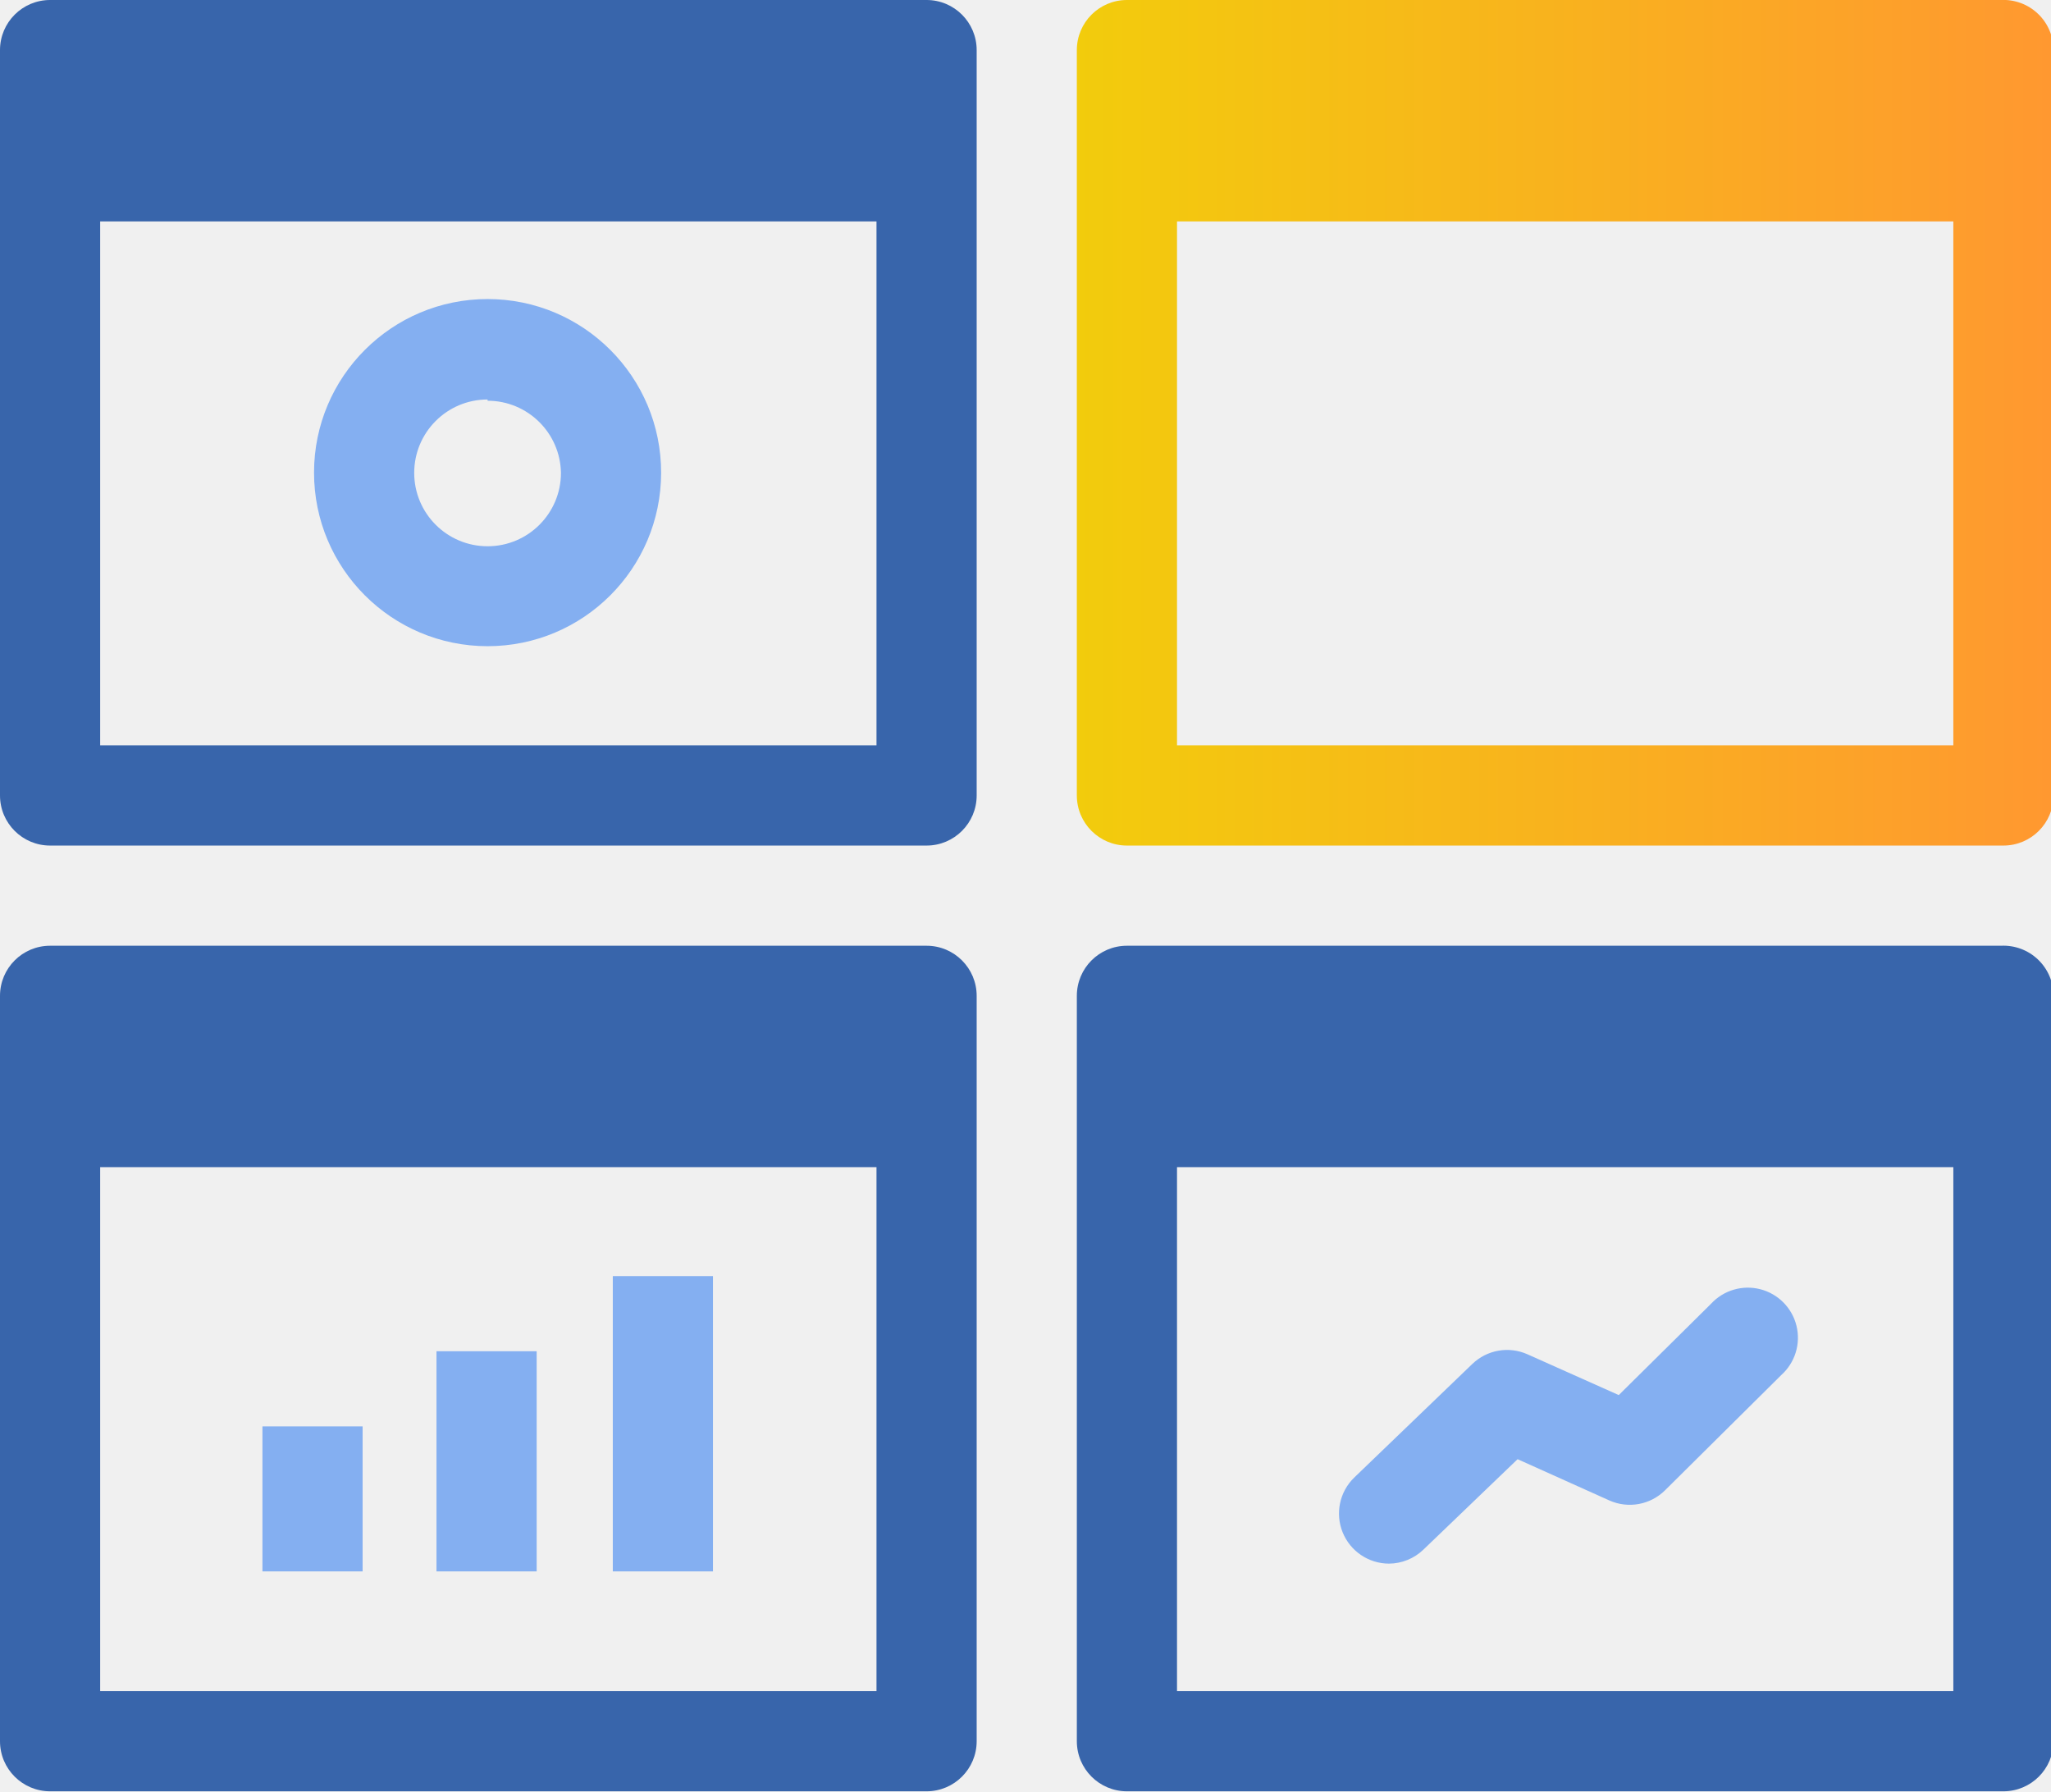
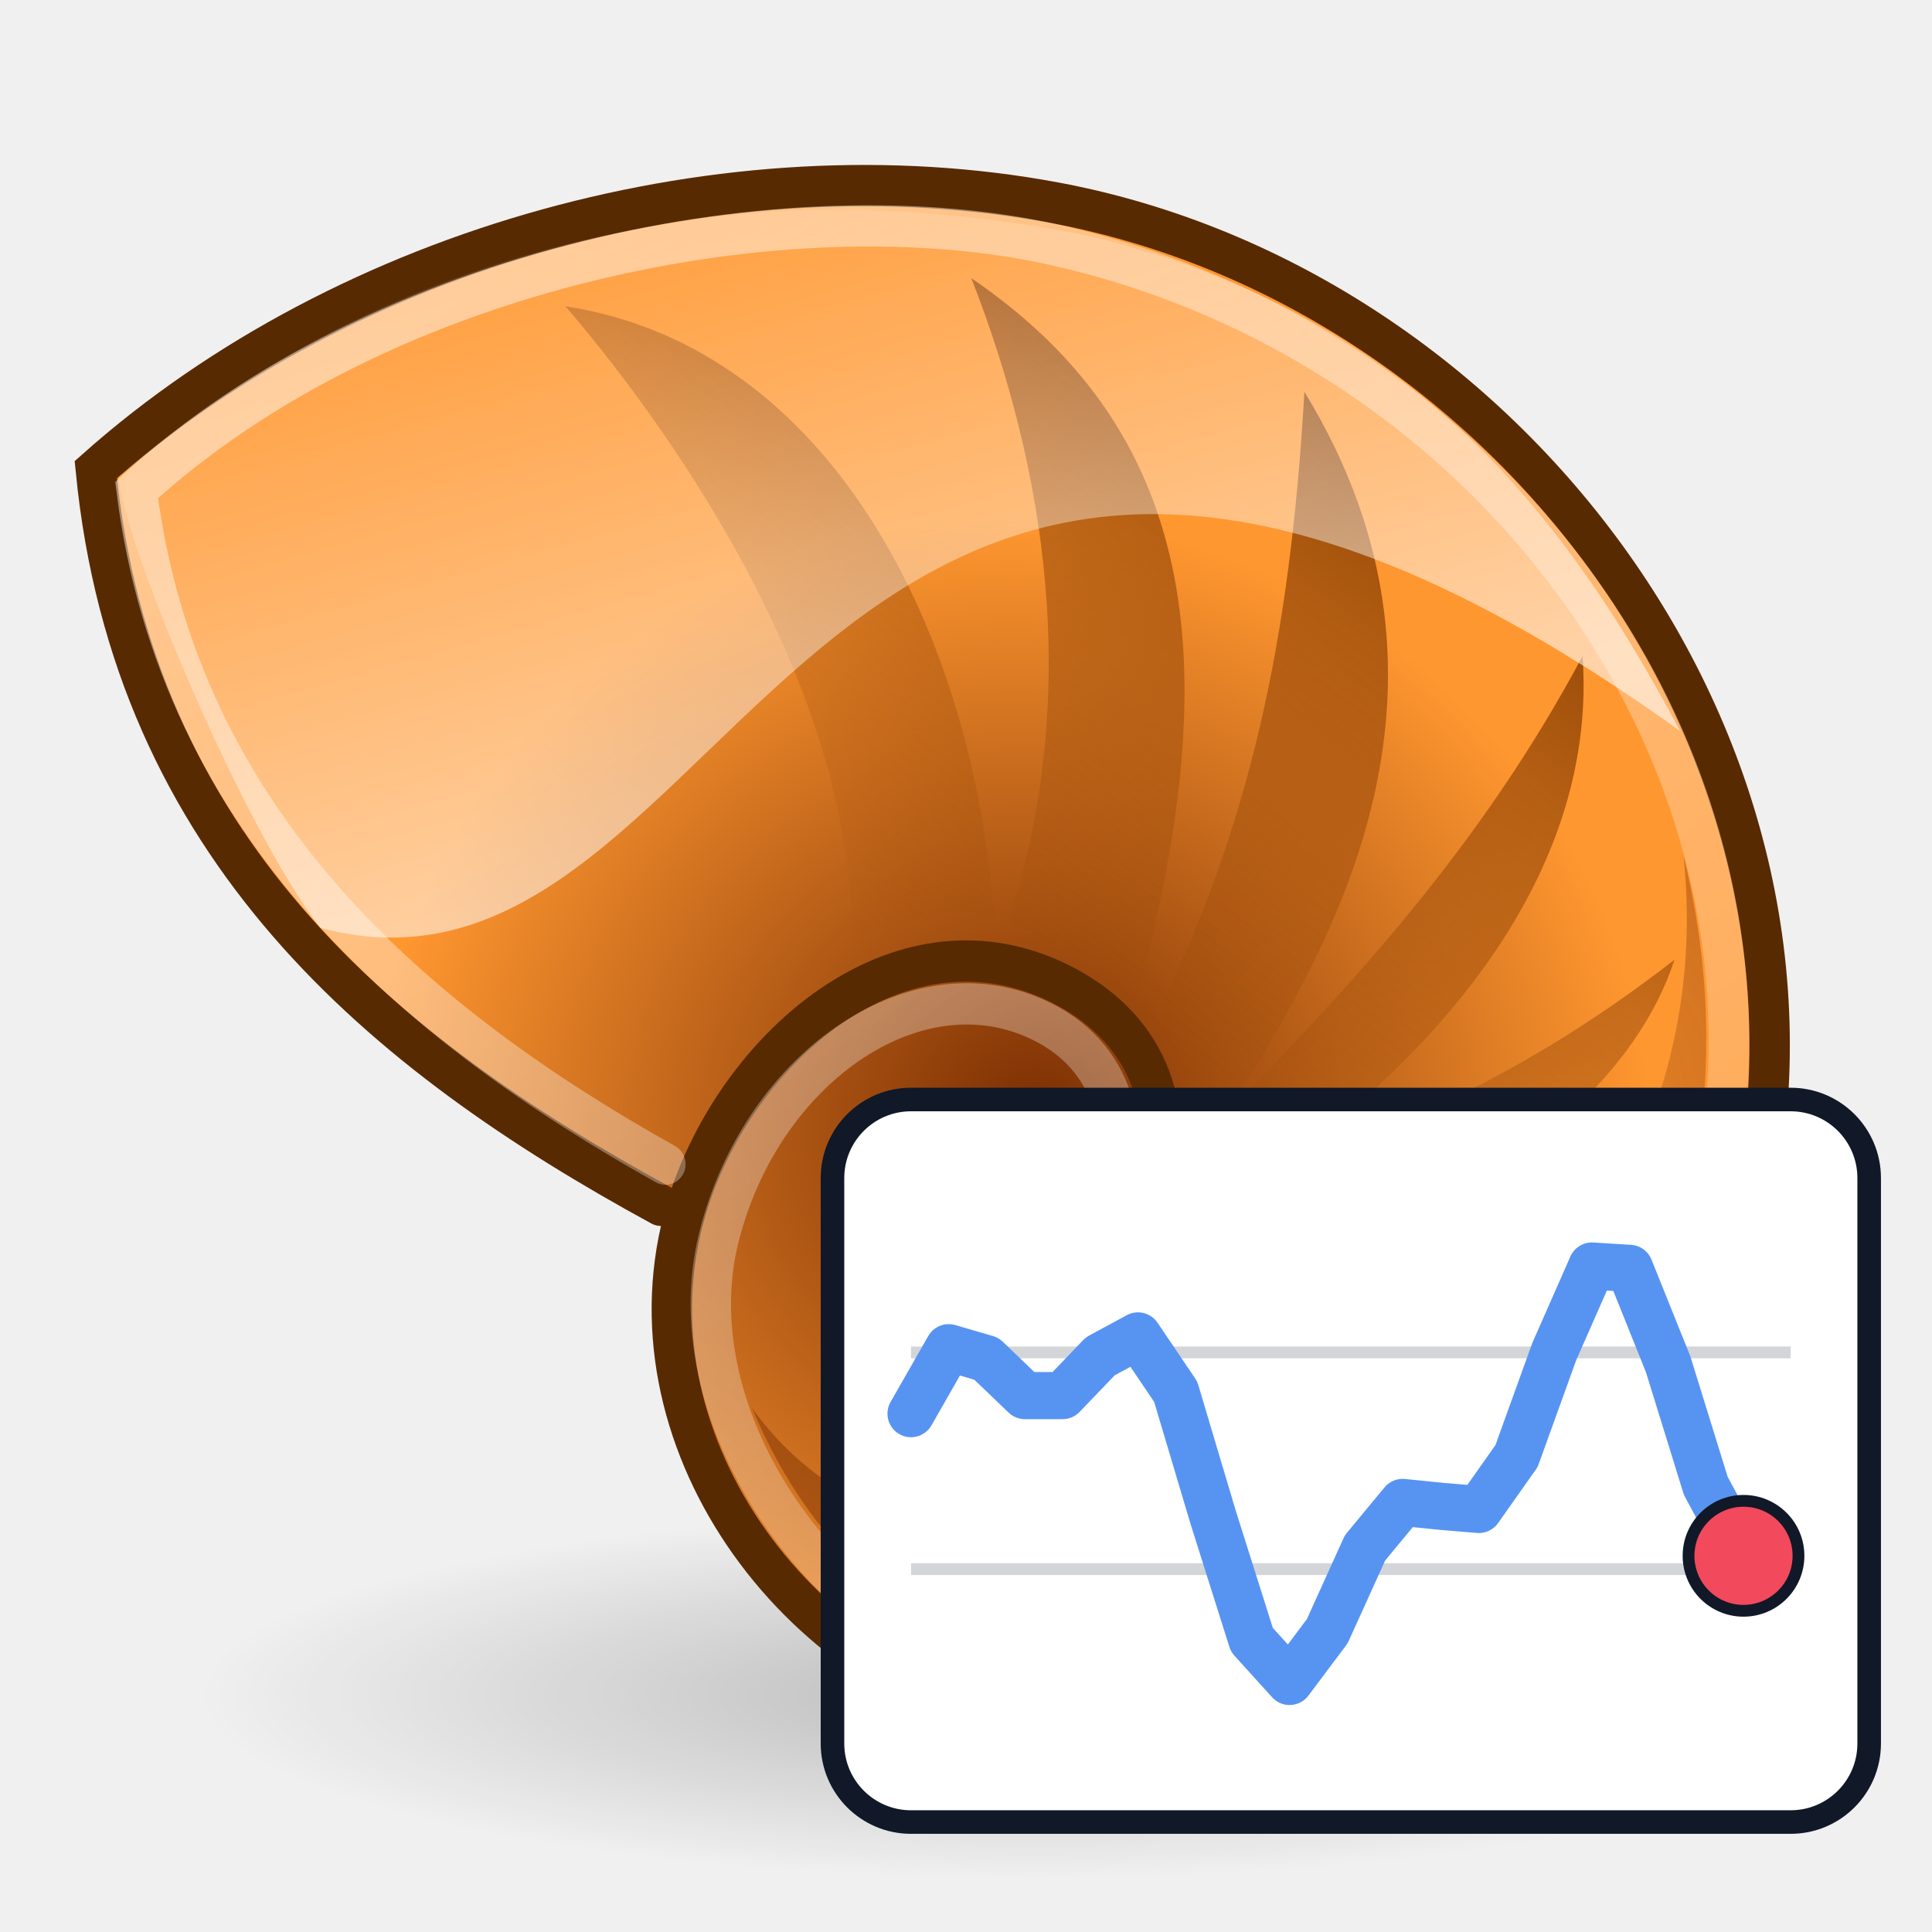
- <svg xmlns="http://www.w3.org/2000/svg" viewBox="0 0 81.9 71.52">
-   <defs>
-     <style>.cls-1{fill:#84aff1;}.cls-2{fill:#3865ab;}.cls-3{fill:url(#linear-gradient);}</style>
-     <linearGradient id="linear-gradient" x1="42.95" y1="16.88" x2="81.9" y2="16.88" gradientUnits="userSpaceOnUse">
-       <stop offset="0" stop-color="#f2cc0c" />
-       <stop offset="1" stop-color="#ff9830" />
+ <svg xmlns="http://www.w3.org/2000/svg" xmlns:xlink="http://www.w3.org/1999/xlink" width="246" height="246" viewBox="0 0 246 246">
+   <defs id="defs4">
+     <linearGradient id="linearGradient2800">
+       <stop style="stop-color:#7f3104;stop-opacity:0" offset="0" id="stop2802" />
+       <stop style="stop-color:#7f3104;stop-opacity:1" offset="1" id="stop2804" />
    </linearGradient>
+     <linearGradient id="linearGradient2254">
+       <stop style="stop-color:#8c4104;stop-opacity:1" offset="0" id="stop2256" />
+       <stop style="stop-color:#a04e0b;stop-opacity:0;" offset="1" id="stop2258" />
+     </linearGradient>
+     <linearGradient id="linearGradient2246">
+       <stop style="stop-color:#ffffff;stop-opacity:1;" offset="0" id="stop2248" />
+       <stop style="stop-color:#ffffff;stop-opacity:0;" offset="1" id="stop2250" />
+     </linearGradient>
+     <linearGradient id="linearGradient2207">
+       <stop style="stop-color:#ffffff;stop-opacity:1;" offset="0" id="stop2209" />
+       <stop style="stop-color:white;stop-opacity:0.376" offset="1" id="stop2211" />
+     </linearGradient>
+     <linearGradient id="linearGradient2193">
+       <stop style="stop-color:#7c2f03;stop-opacity:1" offset="0" id="stop2195" />
+       <stop style="stop-color:#ff9730;stop-opacity:1" offset="1" id="stop2197" />
+     </linearGradient>
+     <linearGradient id="linearGradient3256">
+       <stop id="stop3258" offset="0" style="stop-color:#000000;stop-opacity:1;" />
+       <stop id="stop3260" offset="1" style="stop-color:#000000;stop-opacity:0;" />
+     </linearGradient>
+     <radialGradient xlink:href="#linearGradient3256" id="radialGradient2315" gradientUnits="userSpaceOnUse" gradientTransform="matrix(1,0,0,0.315315,0,26.81305)" cx="25.456" cy="39.161" fx="25.456" fy="39.161" r="19.622" />
+     <radialGradient xlink:href="#linearGradient2193" id="radialGradient2381" gradientUnits="userSpaceOnUse" gradientTransform="matrix(-1.406852,-2.719337e-2,-2.615301e-2,1.353029,28.40827,13.10321)" cx="2.211" cy="9.609" fx="1.669" fy="8.871" r="12.333" />
+     <linearGradient xlink:href="#linearGradient2207" id="linearGradient2383" gradientUnits="userSpaceOnUse" gradientTransform="matrix(0.941299,0,0,0.95119,1.512638,1.012529)" x1="9.804" y1="-2.423" x2="35.826" y2="37.941" />
+     <linearGradient xlink:href="#linearGradient2246" id="linearGradient2387" gradientUnits="userSpaceOnUse" x1="26.598" y1="16.853" x2="21.067" y2="-3.195" />
+     <linearGradient xlink:href="#linearGradient2254" id="linearGradient2234" gradientUnits="userSpaceOnUse" x1="36.589" y1="10.541" x2="25.339" y2="25.988" />
+     <radialGradient xlink:href="#linearGradient2800" id="radialGradient2810" cx="25.502" cy="30.812" fx="27.733" fy="26.358" r="11.683" gradientTransform="matrix(-0.974603,0.79438,-0.474803,-0.582523,74.64944,26.0085)" gradientUnits="userSpaceOnUse" />
  </defs>
-   <g id="Layer_2" data-name="Layer 2">
-     <g id="Layer_1-2" data-name="Layer 1">
-       <path class="cls-1" d="M55.46,62.43A2,2,0,0,1,54.07,59l4.72-4.54a2,2,0,0,1,2.2-.39l3.65,1.63,3.68-3.64a2,2,0,1,1,2.81,2.84l-4.64,4.6a2,2,0,0,1-2.22.41L60.6,58.26l-3.76,3.61A2,2,0,0,1,55.46,62.43Z" />
-       <path class="cls-2" d="M37,0H2A2,2,0,0,0,0,2V31.76a2,2,0,0,0,2,2H37a2,2,0,0,0,2-2V2A2,2,0,0,0,37,0ZM4,29.76V8.84H35V29.76Z" />
-       <path class="cls-3" d="M79.9,0H45a2,2,0,0,0-2,2V31.76a2,2,0,0,0,2,2h35a2,2,0,0,0,2-2V2A2,2,0,0,0,79.9,0ZM47,29.76V8.84h31V29.76Z" />
-       <path class="cls-2" d="M37,37.76H2a2,2,0,0,0-2,2V69.52a2,2,0,0,0,2,2H37a2,2,0,0,0,2-2V39.76A2,2,0,0,0,37,37.76ZM4,67.52V46.6H35V67.52Z" />
-       <path class="cls-2" d="M79.9,37.76H45a2,2,0,0,0-2,2V69.52a2,2,0,0,0,2,2h35a2,2,0,0,0,2-2V39.76A2,2,0,0,0,79.9,37.76ZM47,67.52V46.6h31V67.52Z" />
-       <rect class="cls-1" x="10.48" y="56.95" width="4" height="5.79" />
-       <rect class="cls-1" x="17.43" y="53.95" width="4" height="8.79" />
-       <rect class="cls-1" x="24.47" y="50.95" width="4" height="11.79" />
-       <path class="cls-1" d="M19.47,25.8a6.93,6.93,0,1,1,6.93-6.92A6.93,6.93,0,0,1,19.47,25.8Zm0-9.85a2.93,2.93,0,1,0,2.93,2.93A2.93,2.93,0,0,0,19.47,16Z" />
+   <g transform="translate(-6,0) scale(5.2)">
+     <g id="layer1" style="display:inline">
+       <path style="opacity:0.224;color:black;fill:url(#radialGradient2315);fill-opacity:1;fill-rule:nonzero;stroke:none;stroke-width:1;stroke-linecap:butt;stroke-linejoin:miter;marker:none;marker-start:none;marker-mid:none;marker-end:none;stroke-miterlimit:4;stroke-dasharray:none;stroke-dashoffset:0;stroke-opacity:1;visibility:visible;display:inline;overflow:visible" id="path3254" d="M 45.078 39.161 A 19.622 6.187 0 1 1  5.834,39.161 A 19.622 6.187 0 1 1  45.078 39.161 z" transform="matrix(1.044734,0,0,0.727309,-9.459801e-2,13.01773)" />
+       <g id="g2375" transform="matrix(0.90733,0,0,0.926893,3.148753,4.02494)">
+         <path id="path1314" d="M 24.634,27.484 C 24.396,28.16 24.817,28.733 25.498,29.103 C 26.902,29.864 28.424,28.935 28.869,27.45 C 29.661,24.804 28.631,22.732 26.426,21.653 C 22.215,19.592 17.967,23.118 16.507,27.047 C 14.303,32.981 18.724,39.517 24.872,41.059 C 34.086,43.37 42.985,36.493 45.024,27.861 C 47.954,15.452 38.466,3.253 26.287,1.018 C 17.47,-0.6 7.181,2.147 0.387,8.065 C 1.387,18.065 8.139,23.5 15.639,27.5" style="fill:url(#radialGradient2381);fill-opacity:1;fill-rule:nonzero;stroke:#582a02;stroke-width:1.09;stroke-linecap:round;stroke-linejoin:miter;stroke-miterlimit:4;stroke-dasharray:none;stroke-opacity:1" />
+         <path id="path2215" d="M 25.736,28.024 C 26.236,28.524 27.249,28.398 27.722,27.307 C 28.213,26.173 28.213,23.879 26.104,22.738 C 22.707,20.902 18.357,23.784 17.197,28.364 C 15.975,33.192 20.19,38.955 25.15,40.033 C 33.879,41.93 41.887,35.907 43.928,27.554 C 46.676,16.307 38.47,4.817 26.287,2.131 C 19.115,0.549 8.102,2.67 1.489,8.604 C 2.626,17.473 9.111,22.771 15.759,26.411" style="opacity:0.49;fill:none;fill-opacity:1;fill-rule:nonzero;stroke:url(#linearGradient2383);stroke-width:1.09;stroke-linecap:round;stroke-linejoin:miter;stroke-miterlimit:4;stroke-dasharray:none;stroke-opacity:1" />
+         <path style="fill:url(#linearGradient2234);fill-opacity:1;fill-rule:evenodd;stroke:none;stroke-width:0.25pt;stroke-linecap:butt;stroke-linejoin:miter;stroke-opacity:1" d="M 21.938,4.812 C 23.752,9.447 24.658,15.001 22.844,20.562 C 24.009,21.171 25.573,21.767 26,22.375 C 28.258,14.049 27.375,8.516 21.938,4.812 z M 12,5.5 C 15,9 19.108,15.223 19,21 C 20.382,20.662 21.237,20.01 22.5,20.5 C 22,13.5 18.5,6.5 12,5.5 z M 30.094,7.594 C 29.738,13.779 28.737,18.241 26.469,22.875 C 26.998,23.793 27.781,24.692 27.562,25.719 C 27.523,25.892 27.448,26.099 27.344,26.281 C 27.338,26.291 27.319,26.302 27.312,26.312 L 26.625,28.344 C 26.595,28.355 26.559,28.39 26.531,28.406 C 26.517,28.414 26.483,28.431 26.469,28.438 L 24.656,29.844 C 28.286,30.307 37.342,27.061 39.156,21.5 C 35.478,24.353 32.577,25.493 28.719,27.062 C 31.441,25.296 37.36,20.551 36.906,14.062 C 34.407,18.748 31.166,22.214 28.219,25.219 C 30.544,21.482 34.63,15.009 30.094,7.594 z " transform="matrix(1.102135,0,0,1.078873,-0.163946,-2.184653)" id="path2225" />
+         <path id="path2234" d="M 19.626,1.204 C 12.733,1.47 6.095,3.824 1,8.262 C 1.192,10.181 4.449,17.671 6.449,20.171 C 17.949,23.171 19.639,-1.534 43.139,14.966 C 39.639,8.466 35.405,4.068 27.905,2.068 C 25.695,1.479 21.924,1.116 19.626,1.204 z " style="opacity:0.573;fill:url(#linearGradient2387);fill-opacity:1;fill-rule:nonzero;stroke:none;stroke-width:1pt;stroke-linecap:butt;stroke-linejoin:miter;stroke-opacity:1" />
+       </g>
+       <path style="opacity:0.5;fill:url(#radialGradient2810);fill-opacity:1;fill-rule:evenodd;stroke:none;stroke-width:1px;stroke-linecap:butt;stroke-linejoin:miter;stroke-opacity:1" d="M 19.568,34.474 C 25.286,42.544 43.816,34.91 42.379,20.968 C 44.302,28.747 41.023,35.697 35.731,38.952 C 30.17,42.373 22.677,41.923 19.568,34.474 z " id="path1911" />
    </g>
  </g>
+   <g>
+     <rect x="106" y="140" width="132" height="92" rx="10" fill="#ffffff" stroke="#111827" stroke-width="3" />
+     <g stroke="#111827" stroke-opacity="0.18" stroke-width="1.5">
+       <line x1="116" y1="172.2" x2="228" y2="172.2" />
+       <line x1="116" y1="199.8" x2="228" y2="199.8" />
+     </g>
+     <polyline points="116.0,180.0 120.8,171.6 125.6,173.0 130.5,177.7 135.3,177.7 140.1,172.7 144.9,170.1 149.7,177.2 154.5,193.3 159.4,208.8 164.2,214.1 169.0,207.7 173.8,197.1 178.6,191.3 183.5,191.8 188.3,192.2 193.1,185.4 197.9,172.1 202.7,161.2 207.5,161.5 212.4,173.7 217.2,189.2 222.0,198.1" fill="none" stroke="#5794F2" stroke-width="6" stroke-linejoin="round" stroke-linecap="round" />
+     <circle cx="222.0" cy="198.1" r="7" fill="#F2495C" stroke="#111827" stroke-width="1.5" />
+   </g>
</svg>
